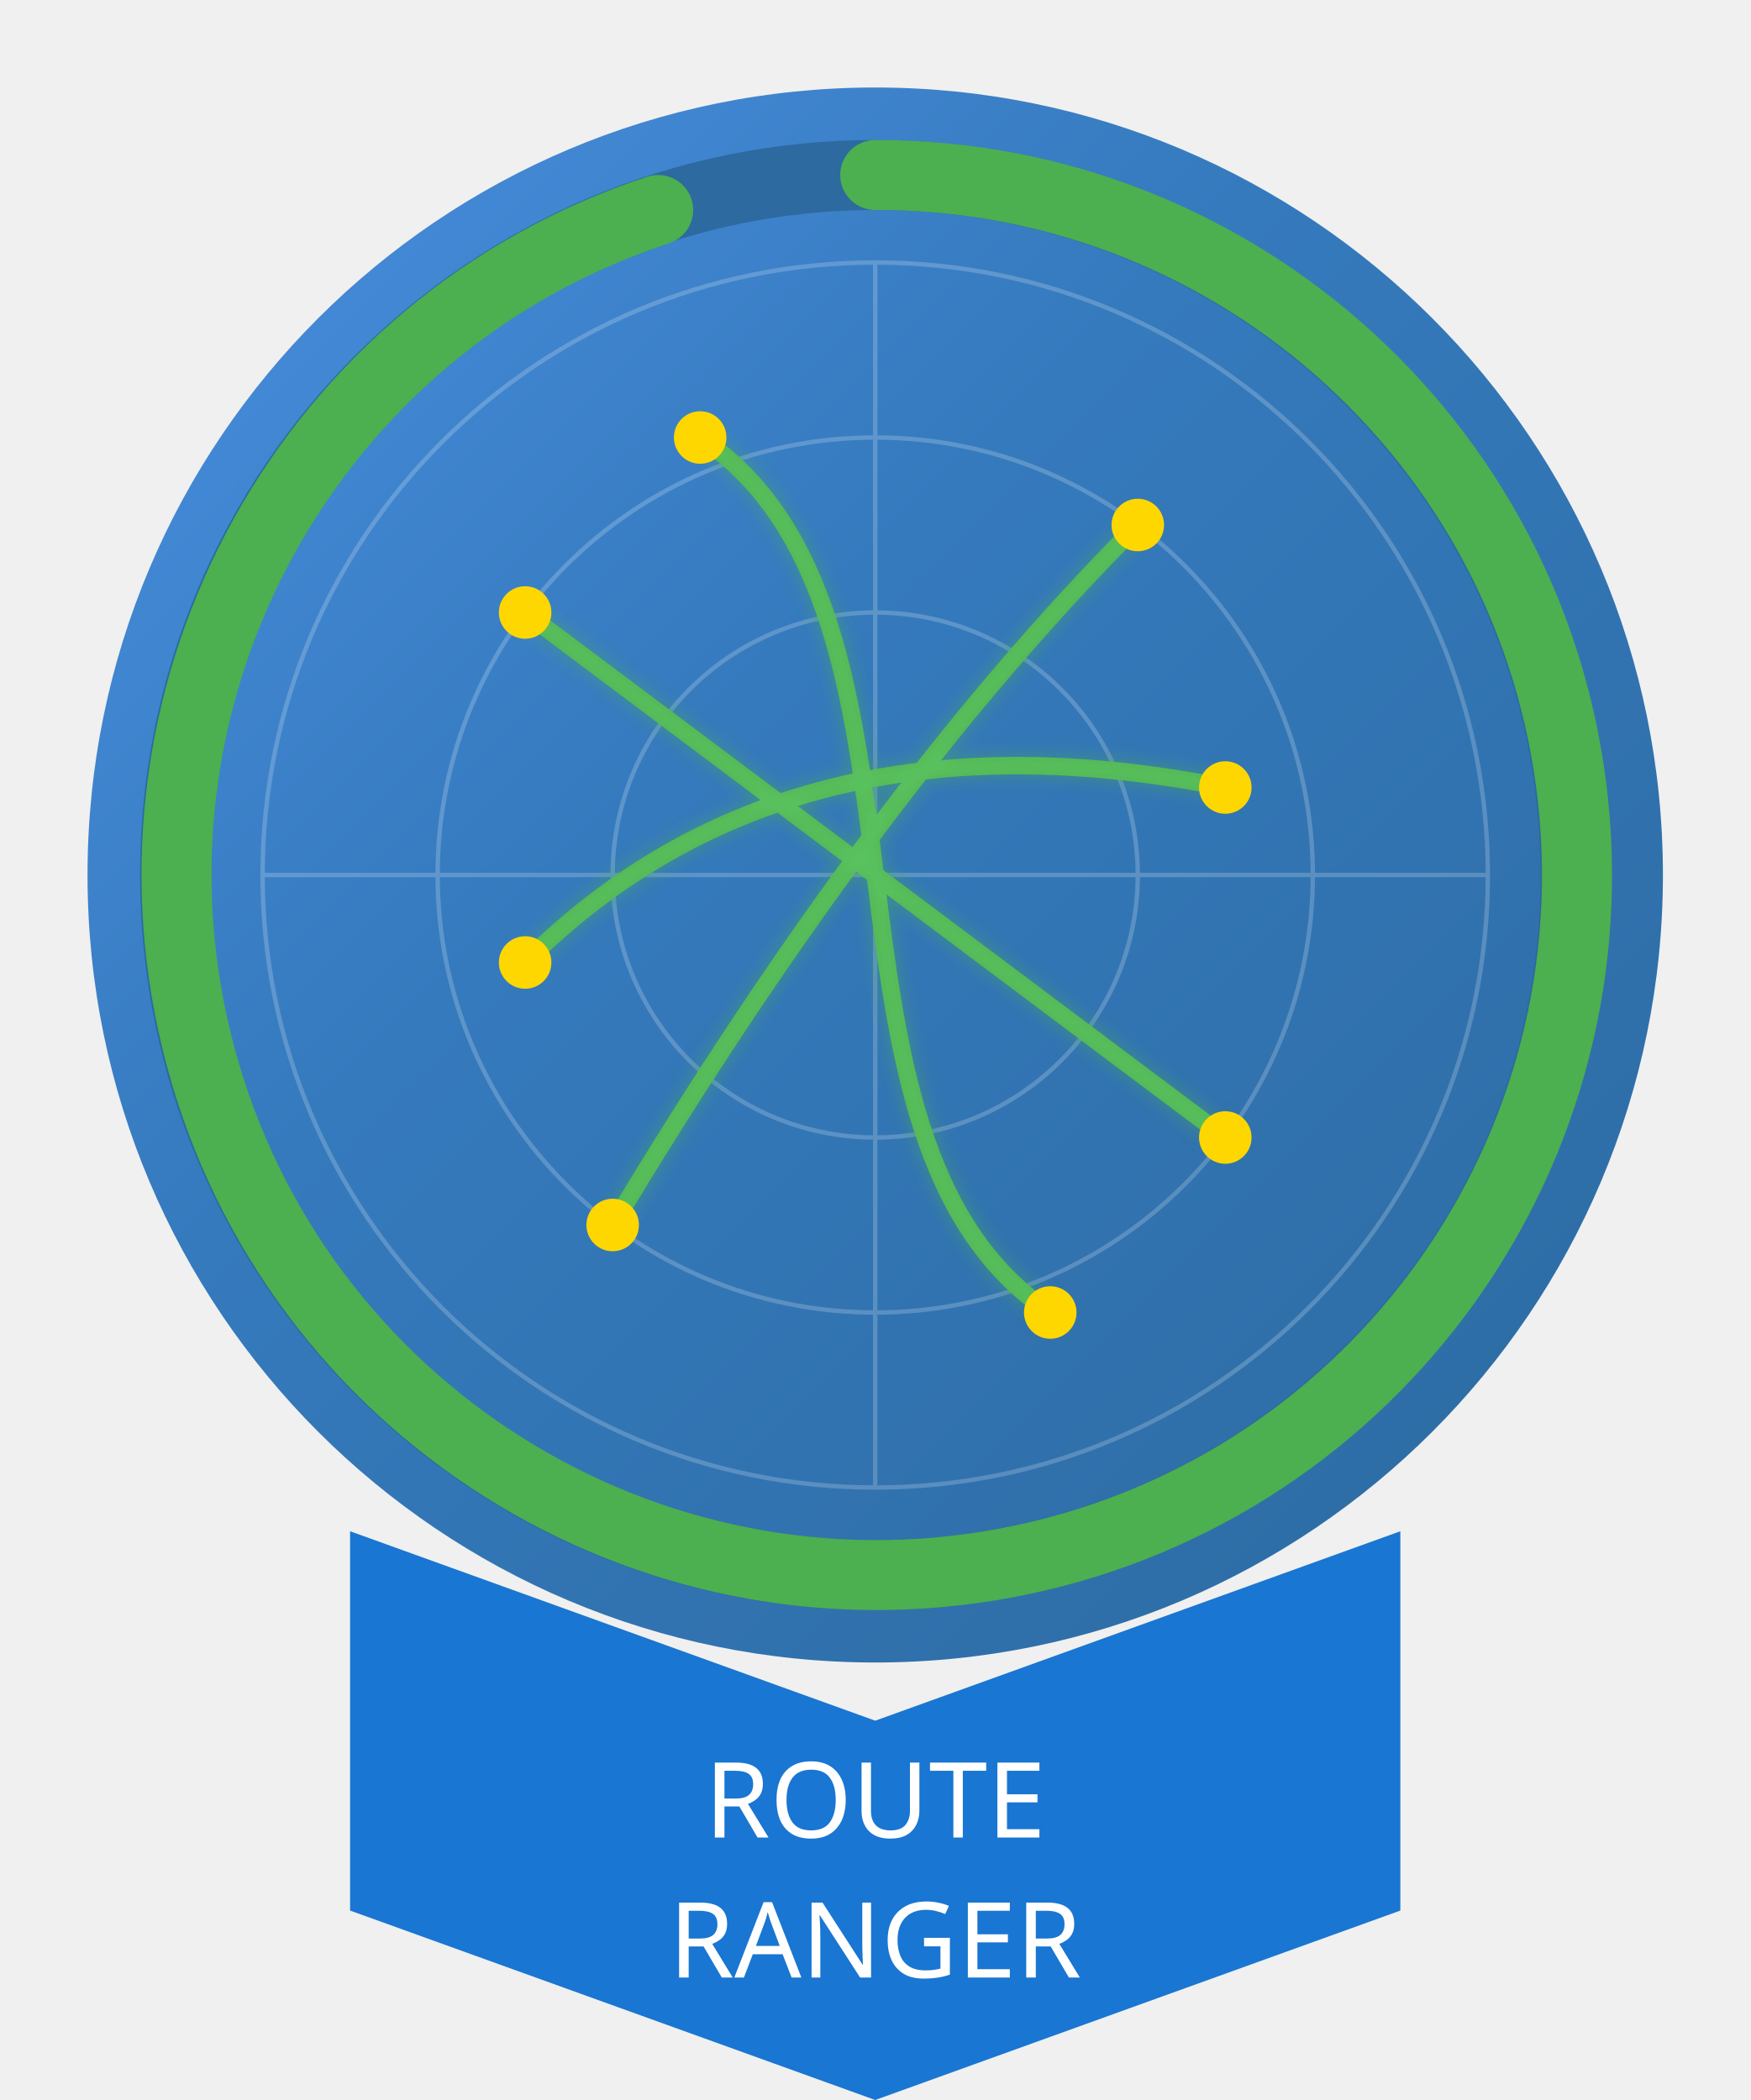
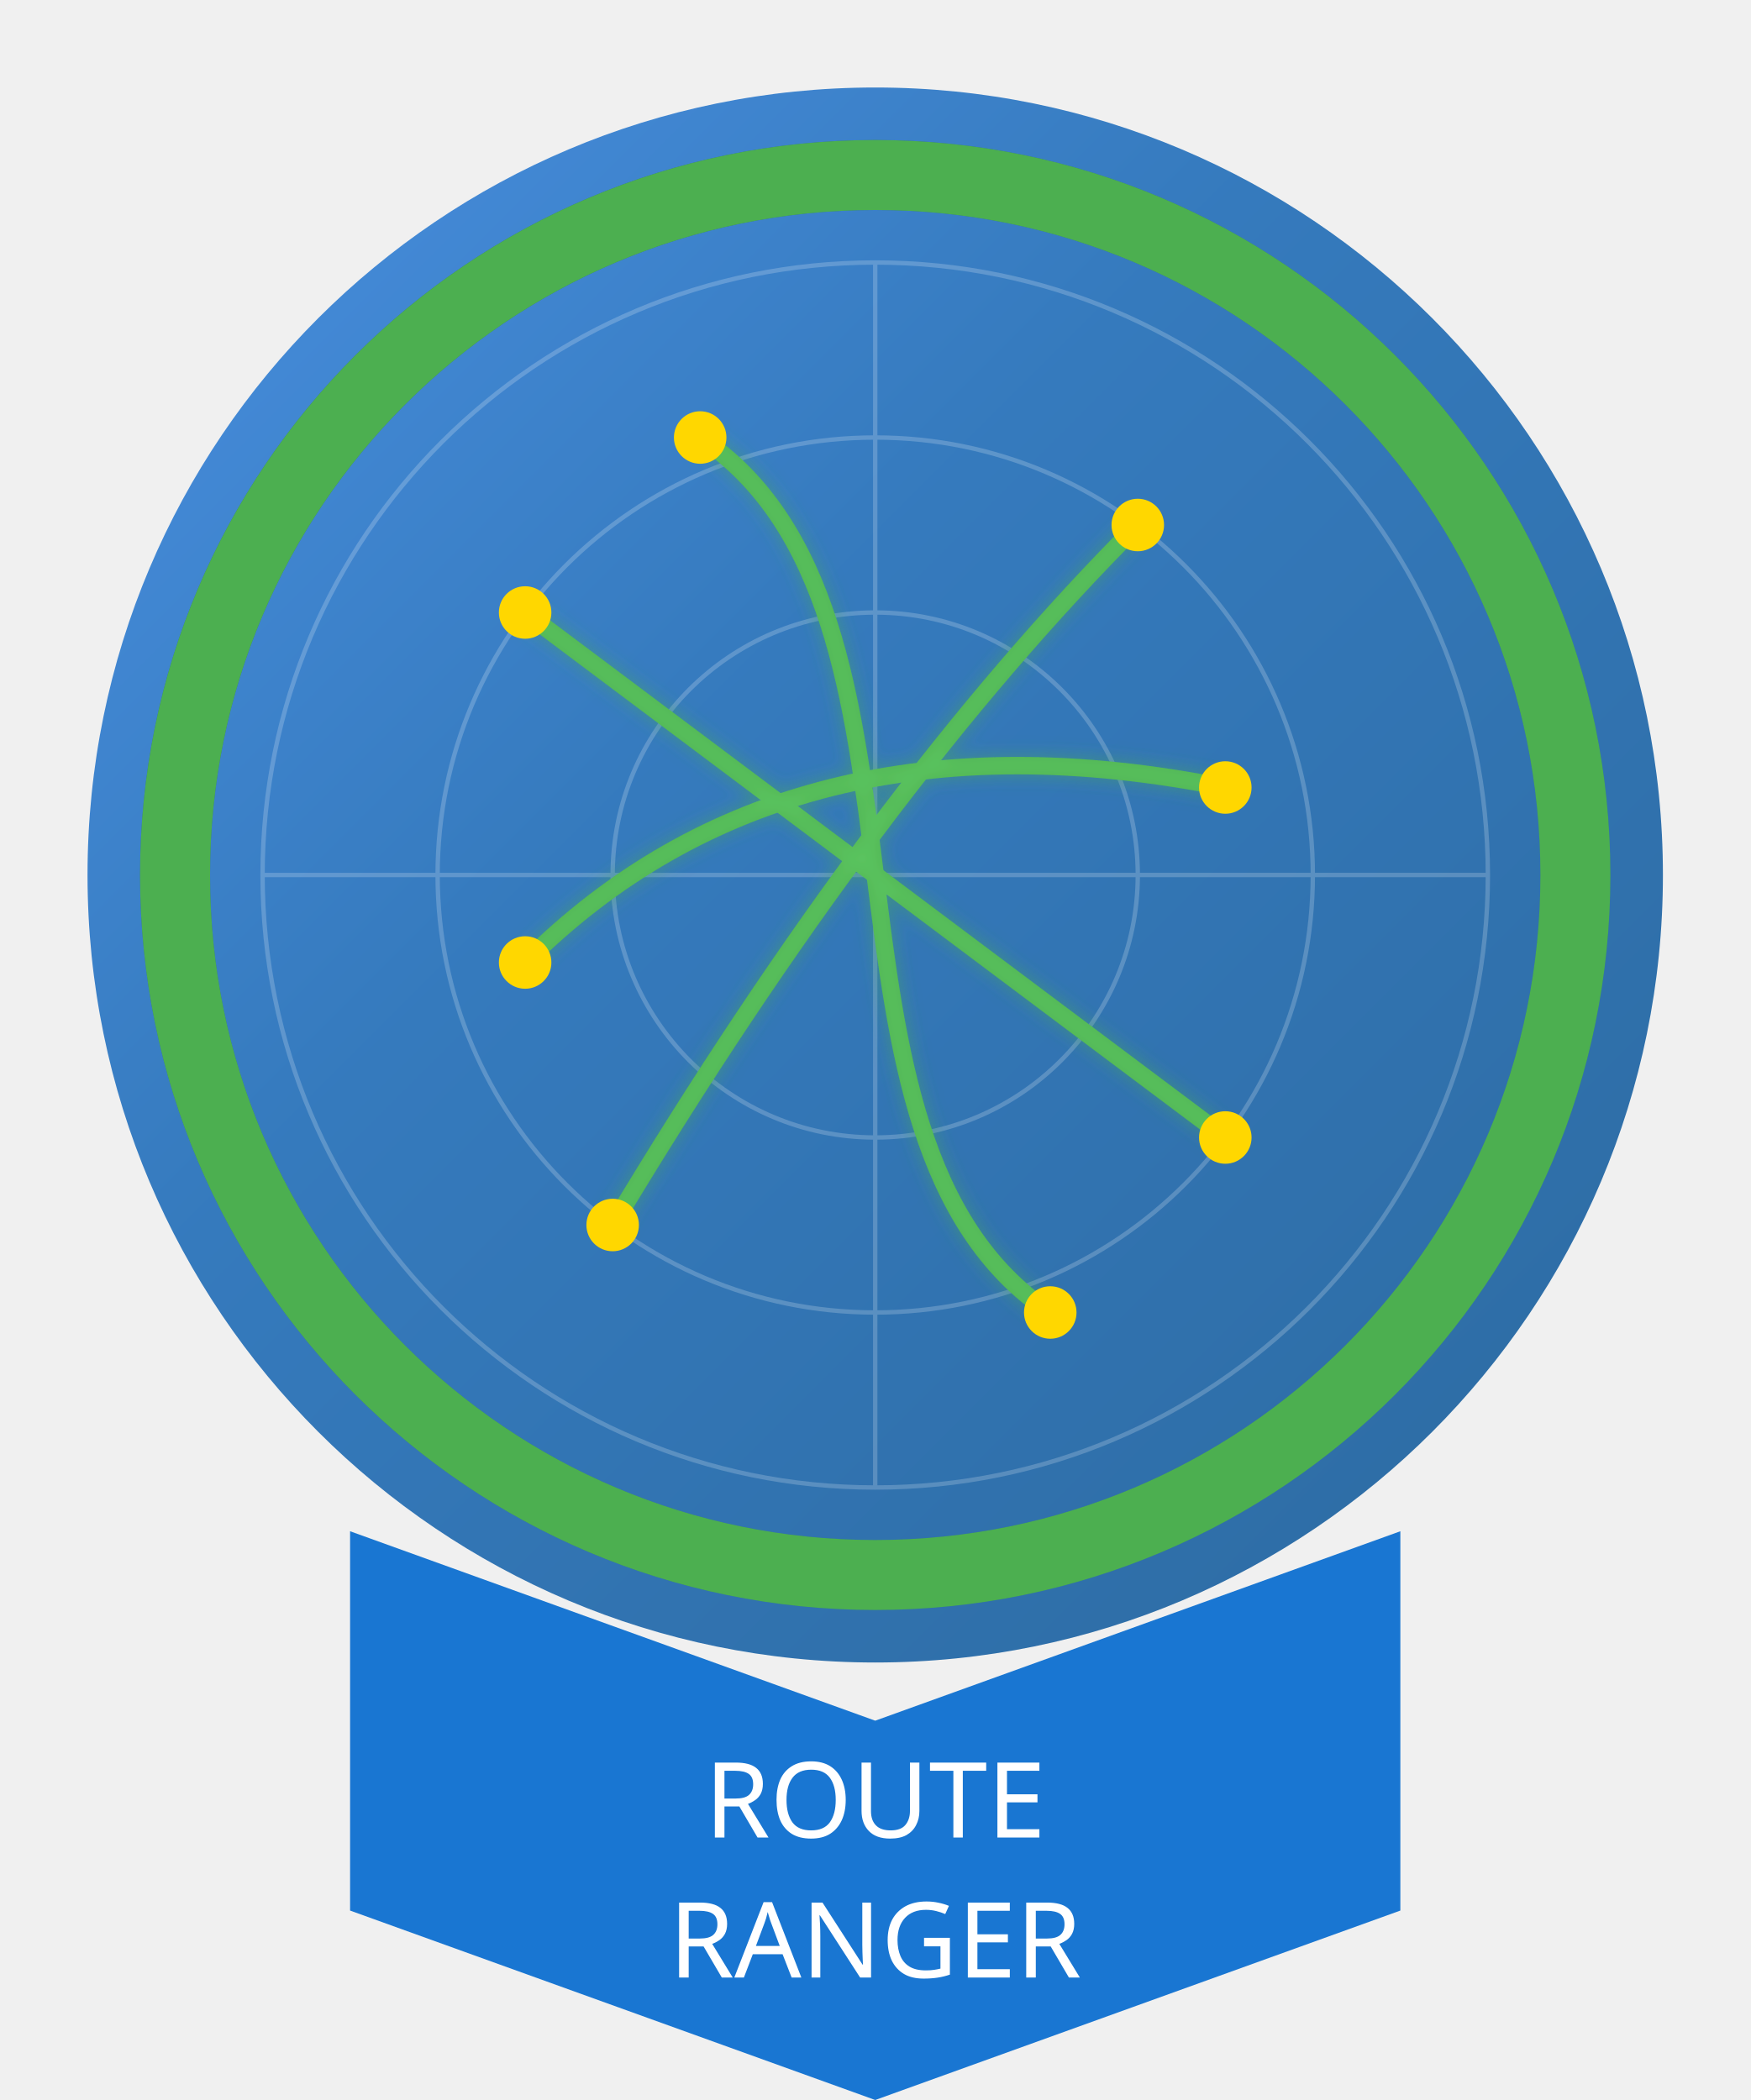
<svg xmlns="http://www.w3.org/2000/svg" viewBox="0 0 200 240" version="1.1" id="svg20">
  <defs id="defs3">
    <linearGradient id="metalMain" x1="0%" y1="0%" x2="100%" y2="100%">
      <stop offset="0%" style="stop-color:#4a90e2;stop-opacity:1" id="stop1" />
      <stop offset="40%" style="stop-color:#357abd;stop-opacity:1" id="stop2" />
      <stop offset="100%" style="stop-color:#2c6aa0;stop-opacity:1" id="stop3" />
    </linearGradient>
    <filter id="routeGlow" x="-0.039" y="-0.032" width="1.076" height="1.065">
      <feGaussianBlur stdDeviation="1" result="blur" id="feGaussianBlur3" />
      <feFlood flood-color="#4CAF50" flood-opacity="0.5" id="feFlood3" />
      <feComposite in2="blur" operator="in" id="feComposite3" />
      <feBlend in="SourceGraphic" mode="screen" id="feBlend3" />
    </filter>
  </defs>
  <circle cx="100" cy="100" r="90" fill="url(#metalMain)" id="circle3" />
  <g transform="translate(100,100)" id="g18">
    <g stroke="#ffffff" stroke-width="0.5" opacity="0.2" id="g7">
      <circle cx="0" cy="0" r="70" fill="none" id="circle4" />
      <circle cx="0" cy="0" r="50" fill="none" id="circle5" />
      <circle cx="0" cy="0" r="30" fill="none" id="circle6" />
      <line x1="-70" y1="0" x2="70" y2="0" id="line6" />
      <line x1="0" y1="-70" x2="0" y2="70" id="line7" />
    </g>
    <g stroke="#4CAF50" stroke-width="2" fill="none" filter="url(#routeGlow)" id="g10">
      <path d="M-40,-30 Q0,0 40,30" id="path7">
        <animate attributeName="stroke-dasharray" from="0,1000" to="1000,0" dur="4s" repeatCount="indefinite" />
      </path>
      <path d="M-30,40 Q0,-10 30,-40" id="path8">
        <animate attributeName="stroke-dasharray" from="0,1000" to="1000,0" dur="4s" begin="1s" repeatCount="indefinite" />
      </path>
      <path d="M-40,10 Q-10,-20 40,-10" id="path9">
        <animate attributeName="stroke-dasharray" from="0,1000" to="1000,0" dur="4s" begin="2s" repeatCount="indefinite" />
      </path>
      <path d="M-20,-50 C10,-30 -10,30 20,50" id="path10">
        <animate attributeName="stroke-dasharray" from="0,1000" to="1000,0" dur="4s" begin="3s" repeatCount="indefinite" />
      </path>
    </g>
    <g fill="#FFD700" id="g17">
      <circle cx="-40" cy="-30" r="3" id="circle10">
        <animate attributeName="r" values="2;4;2" dur="2s" repeatCount="indefinite" />
      </circle>
      <circle cx="40" cy="30" r="3" id="circle11">
        <animate attributeName="r" values="2;4;2" dur="2s" begin="0.5s" repeatCount="indefinite" />
      </circle>
      <circle cx="-30" cy="40" r="3" id="circle12">
        <animate attributeName="r" values="2;4;2" dur="2s" begin="1s" repeatCount="indefinite" />
      </circle>
      <circle cx="30" cy="-40" r="3" id="circle13">
        <animate attributeName="r" values="2;4;2" dur="2s" begin="1.5s" repeatCount="indefinite" />
      </circle>
      <circle cx="-40" cy="10" r="3" id="circle14">
        <animate attributeName="r" values="2;4;2" dur="2s" begin="2s" repeatCount="indefinite" />
      </circle>
      <circle cx="40" cy="-10" r="3" id="circle15">
        <animate attributeName="r" values="2;4;2" dur="2s" begin="2.5s" repeatCount="indefinite" />
      </circle>
      <circle cx="-20" cy="-50" r="3" id="circle16">
        <animate attributeName="r" values="2;4;2" dur="2s" begin="3s" repeatCount="indefinite" />
      </circle>
      <circle cx="20" cy="50" r="3" id="circle17">
        <animate attributeName="r" values="2;4;2" dur="2s" begin="3.5s" repeatCount="indefinite" />
      </circle>
    </g>
  </g>
  <circle cx="100" cy="100" r="80" fill="none" stroke="#2c6aa0" stroke-width="8" id="circle18" />
-   <path d="M100,20 A80,80 0 1 1 75.2,24" fill="none" stroke="#4CAF50" stroke-width="8" stroke-linecap="round" id="path18" />
+   <path d="M100,20 A80,80 0 0 1 100,180 A80,80 0 0 1 100,20" fill="none" stroke="#4CAF50" stroke-width="8" stroke-linecap="round" id="path18" />
  <path d="M40,175 L100,196.65 L160,175 V218.35 L100,240 L40,218.35 Z" fill="#1976D2" id="path19" />
  <text x="100" y="210" fill="#ffffff" font-size="14px" text-anchor="middle" font-weight="bold" id="text19" style="-inkscape-font-specification:'Silom, Normal';font-family:Silom;font-weight:normal;font-style:normal;font-stretch:normal;font-variant:normal;font-size:12px;font-variant-ligatures:normal;font-variant-caps:normal;font-variant-numeric:normal;font-variant-east-asian:normal">ROUTE</text>
  <text x="100" y="226" fill="#ffffff" font-size="12px" text-anchor="middle" font-weight="bold" id="text20" style="-inkscape-font-specification:'Silom, Normal';font-family:Silom;font-weight:normal;font-style:normal;font-stretch:normal;font-variant:normal;font-size:12px;font-variant-ligatures:normal;font-variant-caps:normal;font-variant-numeric:normal;font-variant-east-asian:normal">RANGER</text>
</svg>
